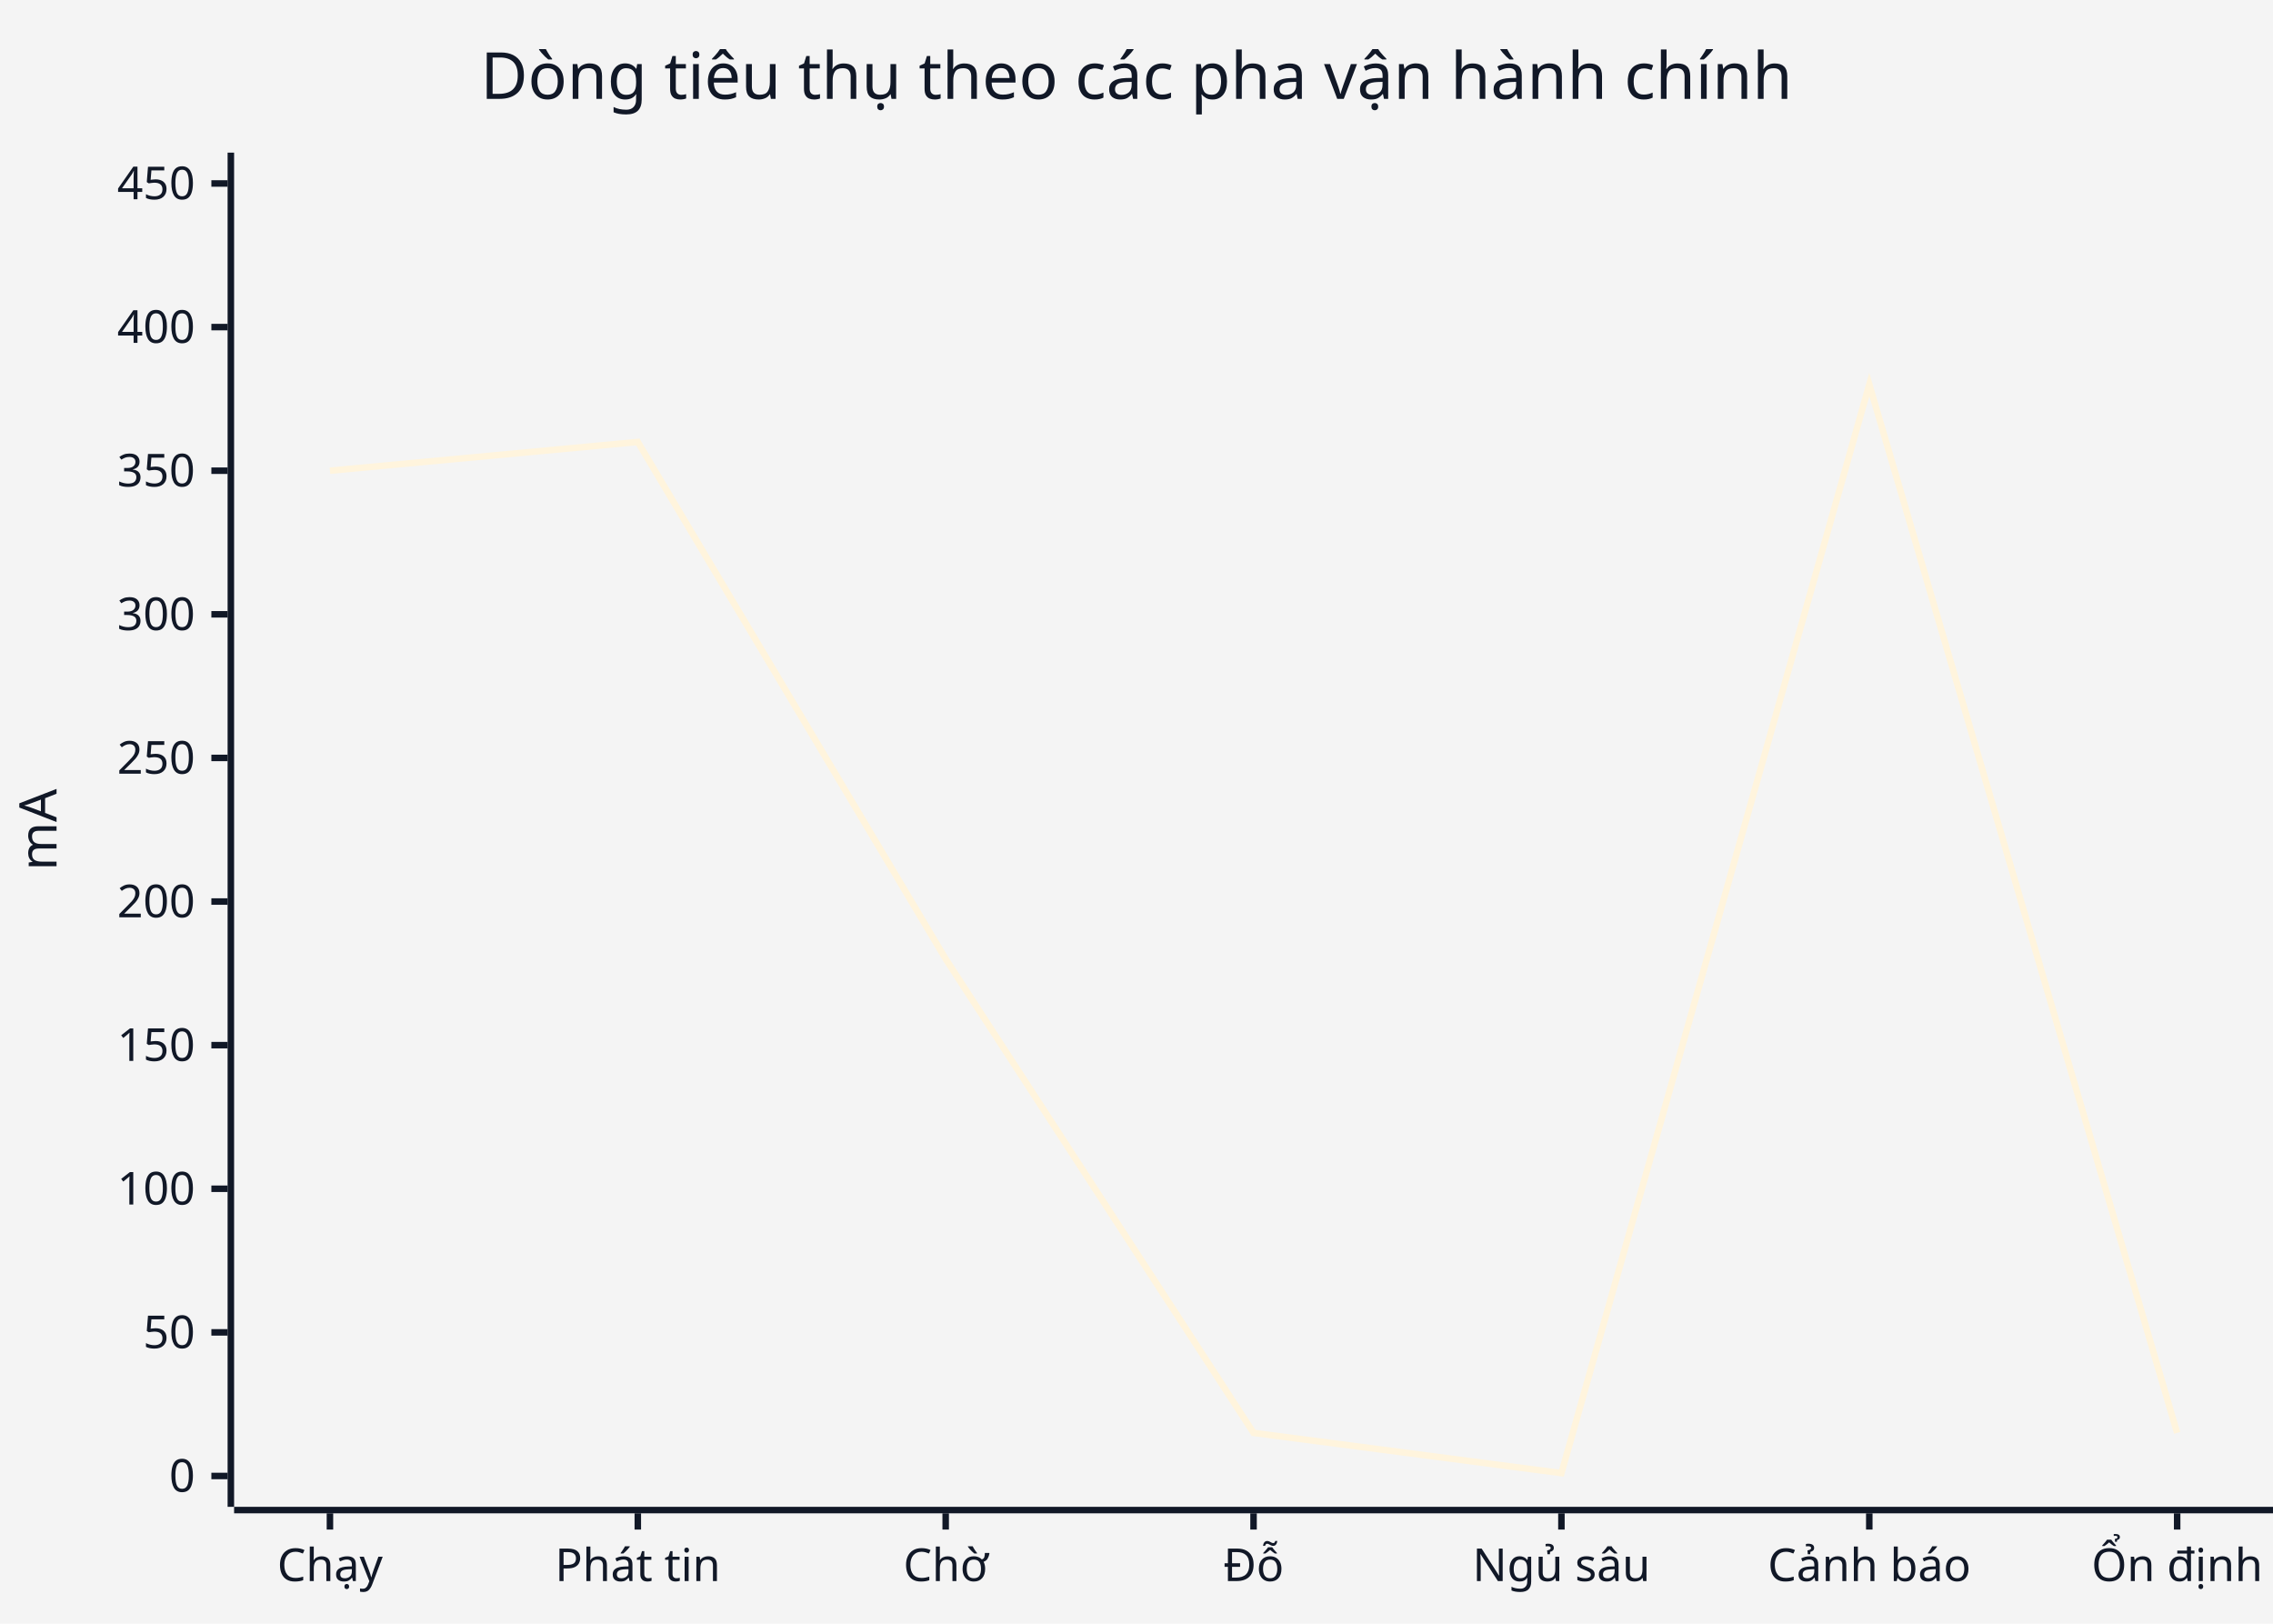
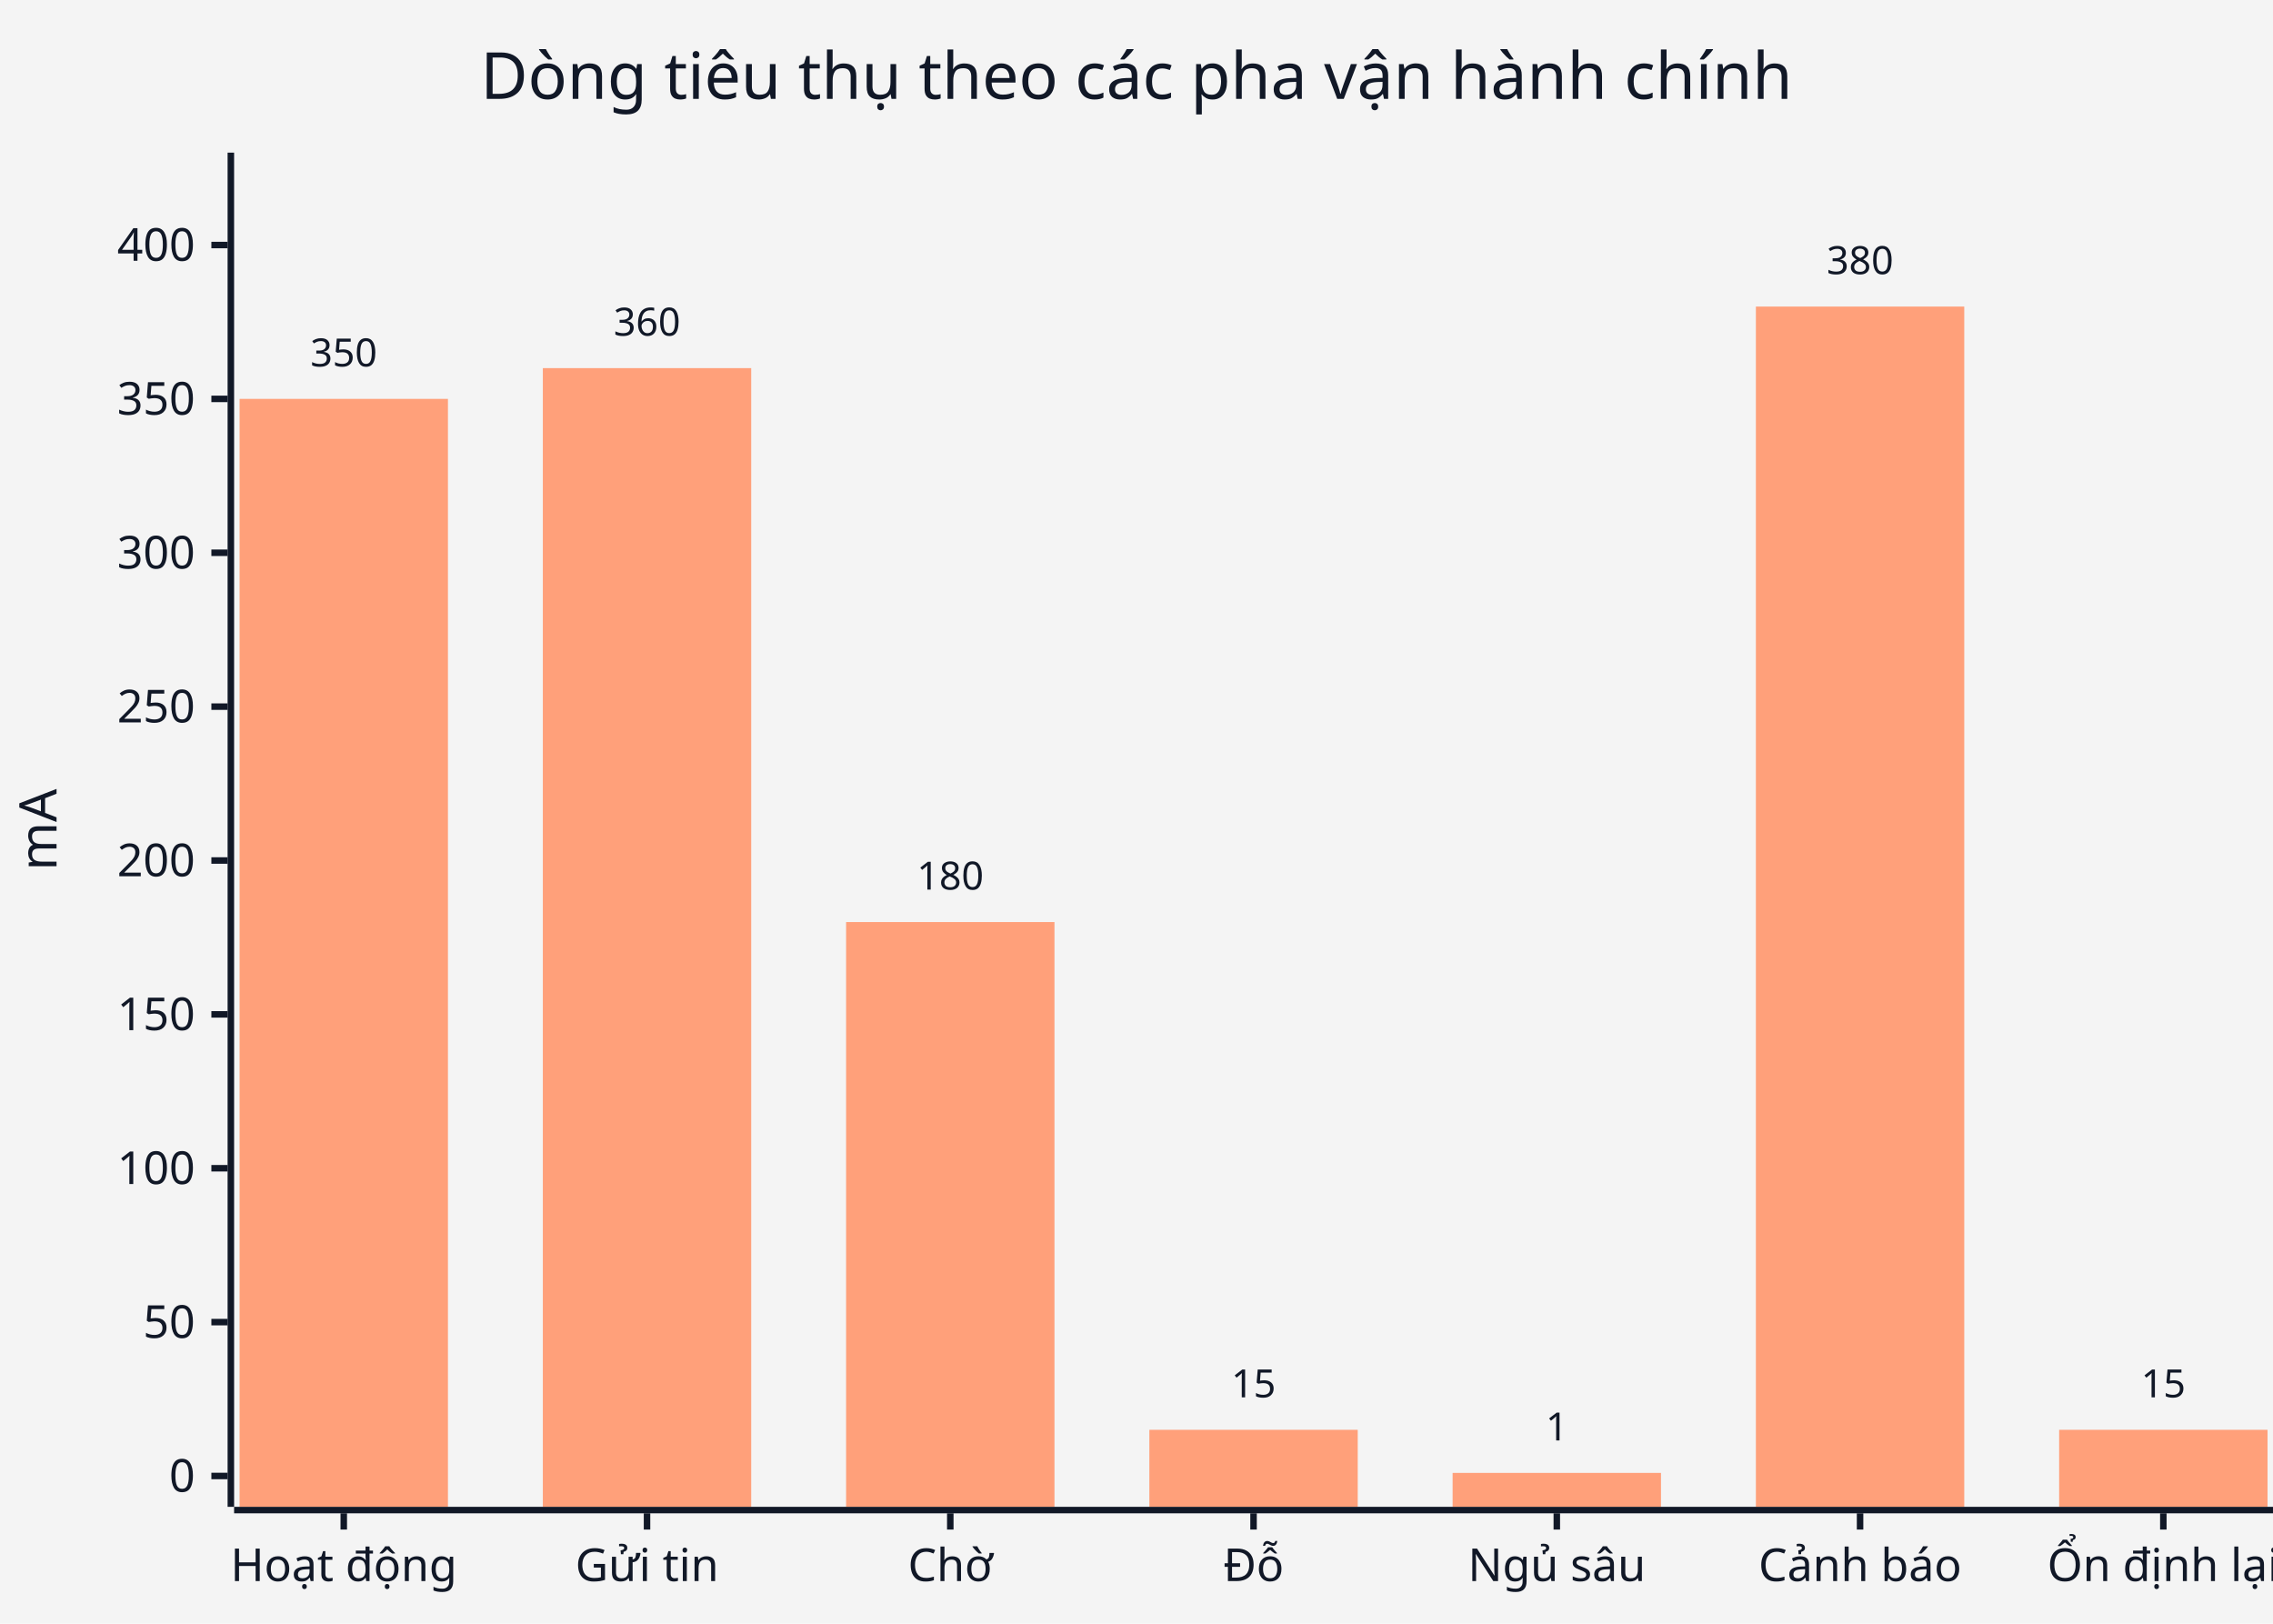
<svg xmlns="http://www.w3.org/2000/svg" id="my-svg" width="100%" style="max-width: 700px; background-color: white;" viewBox="0 0 700 500" role="graphics-document document" aria-roledescription="xychart">
  <style>#my-svg{font-family:Noto Sans,Segoe UI,Arial,sans-serif;font-size:22px;fill:#111827;}@keyframes edge-animation-frame{from{stroke-dashoffset:0;}}@keyframes dash{to{stroke-dashoffset:0;}}#my-svg .edge-animation-slow{stroke-dasharray:9,5!important;stroke-dashoffset:900;animation:dash 50s linear infinite;stroke-linecap:round;}#my-svg .edge-animation-fast{stroke-dasharray:9,5!important;stroke-dashoffset:900;animation:dash 20s linear infinite;stroke-linecap:round;}#my-svg .error-icon{fill:#eef2ff;}#my-svg .error-text{fill:#110d00;stroke:#110d00;}#my-svg .edge-thickness-normal{stroke-width:1px;}#my-svg .edge-thickness-thick{stroke-width:3.5px;}#my-svg .edge-pattern-solid{stroke-dasharray:0;}#my-svg .edge-thickness-invisible{stroke-width:0;fill:none;}#my-svg .edge-pattern-dashed{stroke-dasharray:3;}#my-svg .edge-pattern-dotted{stroke-dasharray:2;}#my-svg .marker{fill:#1f2937;stroke:#1f2937;}#my-svg .marker.cross{stroke:#1f2937;}#my-svg svg{font-family:Noto Sans,Segoe UI,Arial,sans-serif;font-size:22px;}#my-svg p{margin:0;}#my-svg .node .neo-node{stroke:#1f2937;}#my-svg [data-look="neo"].node rect,#my-svg [data-look="neo"].cluster rect,#my-svg [data-look="neo"].node polygon{stroke:url(#my-svg-gradient);filter:drop-shadow( 1px 2px 2px rgba(185,185,185,1));}#my-svg [data-look="neo"].node path{stroke:url(#my-svg-gradient);stroke-width:1px;}#my-svg [data-look="neo"].node .outer-path{filter:drop-shadow( 1px 2px 2px rgba(185,185,185,1));}#my-svg [data-look="neo"].node .neo-line path{stroke:#1f2937;filter:none;}#my-svg [data-look="neo"].node circle{stroke:url(#my-svg-gradient);filter:drop-shadow( 1px 2px 2px rgba(185,185,185,1));}#my-svg [data-look="neo"].node circle .state-start{fill:#000000;}#my-svg [data-look="neo"].icon-shape .icon{fill:url(#my-svg-gradient);filter:drop-shadow( 1px 2px 2px rgba(185,185,185,1));}#my-svg [data-look="neo"].icon-shape .icon-neo path{stroke:url(#my-svg-gradient);filter:drop-shadow( 1px 2px 2px rgba(185,185,185,1));}#my-svg :root{--mermaid-font-family:Noto Sans,Segoe UI,Arial,sans-serif;}</style>
  <g />
  <g class="main">
    <rect width="700" height="500" class="background" fill="#f4f4f4" />
    <g class="chart-title">
      <text x="0" y="0" fill="#111827" font-size="20" dominant-baseline="middle" text-anchor="middle" transform="translate(350, 23.5) rotate(0)">Dòng tiêu thụ theo các pha vận hành chính</text>
    </g>
    <g class="plot">
-       <g class="line-plot-0">
-         <path d="M101.609,144.944L196.422,136.1L291.234,295.3L386.047,441.233L480.859,453.616L575.672,118.411L670.484,441.233" fill="none" stroke="#FFF4DD" stroke-width="2" />
+       <g class="bar-plot-0">
+         <rect x="73.782" y="122.833" width="64.17" height="341.167" fill="#FFA07A" stroke="#FFA07A" stroke-width="0" />
+         <rect x="167.176" y="113.357" width="64.17" height="350.643" fill="#FFA07A" stroke="#FFA07A" stroke-width="0" />
+         <rect x="260.569" y="283.929" width="64.17" height="180.071" fill="#FFA07A" stroke="#FFA07A" stroke-width="0" />
+         <rect x="353.962" y="440.286" width="64.17" height="23.714" fill="#FFA07A" stroke="#FFA07A" stroke-width="0" />
+         <rect x="447.355" y="453.552" width="64.17" height="10.448" fill="#FFA07A" stroke="#FFA07A" stroke-width="0" />
+         <rect x="540.749" y="94.405" width="64.17" height="369.595" fill="#FFA07A" stroke="#FFA07A" stroke-width="0" />
+         <rect x="634.142" y="440.286" width="64.17" height="23.714" fill="#FFA07A" stroke="#FFA07A" stroke-width="0" />
+         <text x="105.867" y="112.833" text-anchor="middle" dominant-baseline="auto" fill="#111827" font-size="-1px">350</text>
+         <text x="199.26" y="103.357" text-anchor="middle" dominant-baseline="auto" fill="#111827" font-size="-1px">360</text>
+         <text x="292.654" y="273.929" text-anchor="middle" dominant-baseline="auto" fill="#111827" font-size="-1px">180</text>
+         <text x="386.047" y="430.286" text-anchor="middle" dominant-baseline="auto" fill="#111827" font-size="-1px">15</text>
+         <text x="479.44" y="443.552" text-anchor="middle" dominant-baseline="auto" fill="#111827" font-size="-1px">1</text>
+         <text x="572.833" y="84.405" text-anchor="middle" dominant-baseline="auto" fill="#111827" font-size="-1px">380</text>
+         <text x="666.227" y="430.286" text-anchor="middle" dominant-baseline="auto" fill="#111827" font-size="-1px">15</text>
      </g>
    </g>
    <g class="bottom-axis">
      <g class="axis-line">
        <path d="M 72.094,465 L 700,465" fill="none" stroke="#111827" stroke-width="2" />
      </g>
      <g class="label">
-         <text x="0" y="0" fill="#111827" font-size="14" dominant-baseline="text-before-edge" text-anchor="middle" transform="translate(101.6094, 476) rotate(0)">Chạy</text>
-         <text x="0" y="0" fill="#111827" font-size="14" dominant-baseline="text-before-edge" text-anchor="middle" transform="translate(196.4219, 476) rotate(0)">Phát tin</text>
-         <text x="0" y="0" fill="#111827" font-size="14" dominant-baseline="text-before-edge" text-anchor="middle" transform="translate(291.2344, 476) rotate(0)">Chờ</text>
+         <text x="0" y="0" fill="#111827" font-size="14" dominant-baseline="text-before-edge" text-anchor="middle" transform="translate(105.8672, 476) rotate(0)">Hoạt động</text>
+         <text x="0" y="0" fill="#111827" font-size="14" dominant-baseline="text-before-edge" text-anchor="middle" transform="translate(199.2604, 476) rotate(0)">Gửi tin</text>
+         <text x="0" y="0" fill="#111827" font-size="14" dominant-baseline="text-before-edge" text-anchor="middle" transform="translate(292.6536, 476) rotate(0)">Chờ</text>
        <text x="0" y="0" fill="#111827" font-size="14" dominant-baseline="text-before-edge" text-anchor="middle" transform="translate(386.0469, 476) rotate(0)">Đỗ</text>
-         <text x="0" y="0" fill="#111827" font-size="14" dominant-baseline="text-before-edge" text-anchor="middle" transform="translate(480.8594, 476) rotate(0)">Ngủ sâu</text>
-         <text x="0" y="0" fill="#111827" font-size="14" dominant-baseline="text-before-edge" text-anchor="middle" transform="translate(575.6719, 476) rotate(0)">Cảnh báo</text>
-         <text x="0" y="0" fill="#111827" font-size="14" dominant-baseline="text-before-edge" text-anchor="middle" transform="translate(670.4844, 476) rotate(0)">Ổn định</text>
+         <text x="0" y="0" fill="#111827" font-size="14" dominant-baseline="text-before-edge" text-anchor="middle" transform="translate(479.4401, 476) rotate(0)">Ngủ sâu</text>
+         <text x="0" y="0" fill="#111827" font-size="14" dominant-baseline="text-before-edge" text-anchor="middle" transform="translate(572.8333, 476) rotate(0)">Cảnh báo</text>
+         <text x="0" y="0" fill="#111827" font-size="14" dominant-baseline="text-before-edge" text-anchor="middle" transform="translate(666.2266, 476) rotate(0)">Ổn định lại</text>
      </g>
      <g class="ticks">
-         <path d="M 101.609,466 L 101.609,471" fill="none" stroke="#111827" stroke-width="2" />
-         <path d="M 196.422,466 L 196.422,471" fill="none" stroke="#111827" stroke-width="2" />
-         <path d="M 291.234,466 L 291.234,471" fill="none" stroke="#111827" stroke-width="2" />
+         <path d="M 105.867,466 L 105.867,471" fill="none" stroke="#111827" stroke-width="2" />
+         <path d="M 199.26,466 L 199.26,471" fill="none" stroke="#111827" stroke-width="2" />
+         <path d="M 292.654,466 L 292.654,471" fill="none" stroke="#111827" stroke-width="2" />
        <path d="M 386.047,466 L 386.047,471" fill="none" stroke="#111827" stroke-width="2" />
-         <path d="M 480.859,466 L 480.859,471" fill="none" stroke="#111827" stroke-width="2" />
-         <path d="M 575.672,466 L 575.672,471" fill="none" stroke="#111827" stroke-width="2" />
-         <path d="M 670.484,466 L 670.484,471" fill="none" stroke="#111827" stroke-width="2" />
+         <path d="M 479.44,466 L 479.44,471" fill="none" stroke="#111827" stroke-width="2" />
+         <path d="M 572.833,466 L 572.833,471" fill="none" stroke="#111827" stroke-width="2" />
+         <path d="M 666.227,466 L 666.227,471" fill="none" stroke="#111827" stroke-width="2" />
      </g>
    </g>
    <g class="left-axis">
      <g class="axisl-line">
        <path d="M 71.094,47 L 71.094,464" fill="none" stroke="#111827" stroke-width="2" />
      </g>
      <g class="label">
-         <text x="0" y="0" fill="#111827" font-size="14" dominant-baseline="middle" text-anchor="end" transform="translate(60.09375, 56.5) rotate(0)">450</text>
-         <text x="0" y="0" fill="#111827" font-size="14" dominant-baseline="middle" text-anchor="end" transform="translate(60.09375, 100.7222) rotate(0)">400</text>
-         <text x="0" y="0" fill="#111827" font-size="14" dominant-baseline="middle" text-anchor="end" transform="translate(60.09375, 144.9444) rotate(0)">350</text>
-         <text x="0" y="0" fill="#111827" font-size="14" dominant-baseline="middle" text-anchor="end" transform="translate(60.09375, 189.1667) rotate(0)">300</text>
-         <text x="0" y="0" fill="#111827" font-size="14" dominant-baseline="middle" text-anchor="end" transform="translate(60.09375, 233.3889) rotate(0)">250</text>
-         <text x="0" y="0" fill="#111827" font-size="14" dominant-baseline="middle" text-anchor="end" transform="translate(60.09375, 277.6111) rotate(0)">200</text>
-         <text x="0" y="0" fill="#111827" font-size="14" dominant-baseline="middle" text-anchor="end" transform="translate(60.09375, 321.8333) rotate(0)">150</text>
-         <text x="0" y="0" fill="#111827" font-size="14" dominant-baseline="middle" text-anchor="end" transform="translate(60.09375, 366.0556) rotate(0)">100</text>
-         <text x="0" y="0" fill="#111827" font-size="14" dominant-baseline="middle" text-anchor="end" transform="translate(60.09375, 410.2778) rotate(0)">50</text>
+         <text x="0" y="0" fill="#111827" font-size="14" dominant-baseline="middle" text-anchor="end" transform="translate(60.09375, 75.45238) rotate(0)">400</text>
+         <text x="0" y="0" fill="#111827" font-size="14" dominant-baseline="middle" text-anchor="end" transform="translate(60.09375, 122.8333) rotate(0)">350</text>
+         <text x="0" y="0" fill="#111827" font-size="14" dominant-baseline="middle" text-anchor="end" transform="translate(60.09375, 170.2143) rotate(0)">300</text>
+         <text x="0" y="0" fill="#111827" font-size="14" dominant-baseline="middle" text-anchor="end" transform="translate(60.09375, 217.5952) rotate(0)">250</text>
+         <text x="0" y="0" fill="#111827" font-size="14" dominant-baseline="middle" text-anchor="end" transform="translate(60.09375, 264.9762) rotate(0)">200</text>
+         <text x="0" y="0" fill="#111827" font-size="14" dominant-baseline="middle" text-anchor="end" transform="translate(60.09375, 312.3571) rotate(0)">150</text>
+         <text x="0" y="0" fill="#111827" font-size="14" dominant-baseline="middle" text-anchor="end" transform="translate(60.09375, 359.7381) rotate(0)">100</text>
+         <text x="0" y="0" fill="#111827" font-size="14" dominant-baseline="middle" text-anchor="end" transform="translate(60.09375, 407.119) rotate(0)">50</text>
        <text x="0" y="0" fill="#111827" font-size="14" dominant-baseline="middle" text-anchor="end" transform="translate(60.09375, 454.5) rotate(0)">0</text>
      </g>
      <g class="ticks">
-         <path d="M 70.094,56.5 L 65.094,56.5" fill="none" stroke="#111827" stroke-width="2" />
-         <path d="M 70.094,100.722 L 65.094,100.722" fill="none" stroke="#111827" stroke-width="2" />
-         <path d="M 70.094,144.944 L 65.094,144.944" fill="none" stroke="#111827" stroke-width="2" />
-         <path d="M 70.094,189.167 L 65.094,189.167" fill="none" stroke="#111827" stroke-width="2" />
-         <path d="M 70.094,233.389 L 65.094,233.389" fill="none" stroke="#111827" stroke-width="2" />
-         <path d="M 70.094,277.611 L 65.094,277.611" fill="none" stroke="#111827" stroke-width="2" />
-         <path d="M 70.094,321.833 L 65.094,321.833" fill="none" stroke="#111827" stroke-width="2" />
-         <path d="M 70.094,366.056 L 65.094,366.056" fill="none" stroke="#111827" stroke-width="2" />
-         <path d="M 70.094,410.278 L 65.094,410.278" fill="none" stroke="#111827" stroke-width="2" />
+         <path d="M 70.094,75.452 L 65.094,75.452" fill="none" stroke="#111827" stroke-width="2" />
+         <path d="M 70.094,122.833 L 65.094,122.833" fill="none" stroke="#111827" stroke-width="2" />
+         <path d="M 70.094,170.214 L 65.094,170.214" fill="none" stroke="#111827" stroke-width="2" />
+         <path d="M 70.094,217.595 L 65.094,217.595" fill="none" stroke="#111827" stroke-width="2" />
+         <path d="M 70.094,264.976 L 65.094,264.976" fill="none" stroke="#111827" stroke-width="2" />
+         <path d="M 70.094,312.357 L 65.094,312.357" fill="none" stroke="#111827" stroke-width="2" />
+         <path d="M 70.094,359.738 L 65.094,359.738" fill="none" stroke="#111827" stroke-width="2" />
+         <path d="M 70.094,407.119 L 65.094,407.119" fill="none" stroke="#111827" stroke-width="2" />
        <path d="M 70.094,454.5 L 65.094,454.5" fill="none" stroke="#111827" stroke-width="2" />
      </g>
      <g class="title">
        <text x="0" y="0" fill="#111827" font-size="16" dominant-baseline="text-before-edge" text-anchor="middle" transform="translate(5, 255.5) rotate(270)">mA</text>
      </g>
    </g>
  </g>
  <g class="mermaid-tmp-group" />
</svg>
